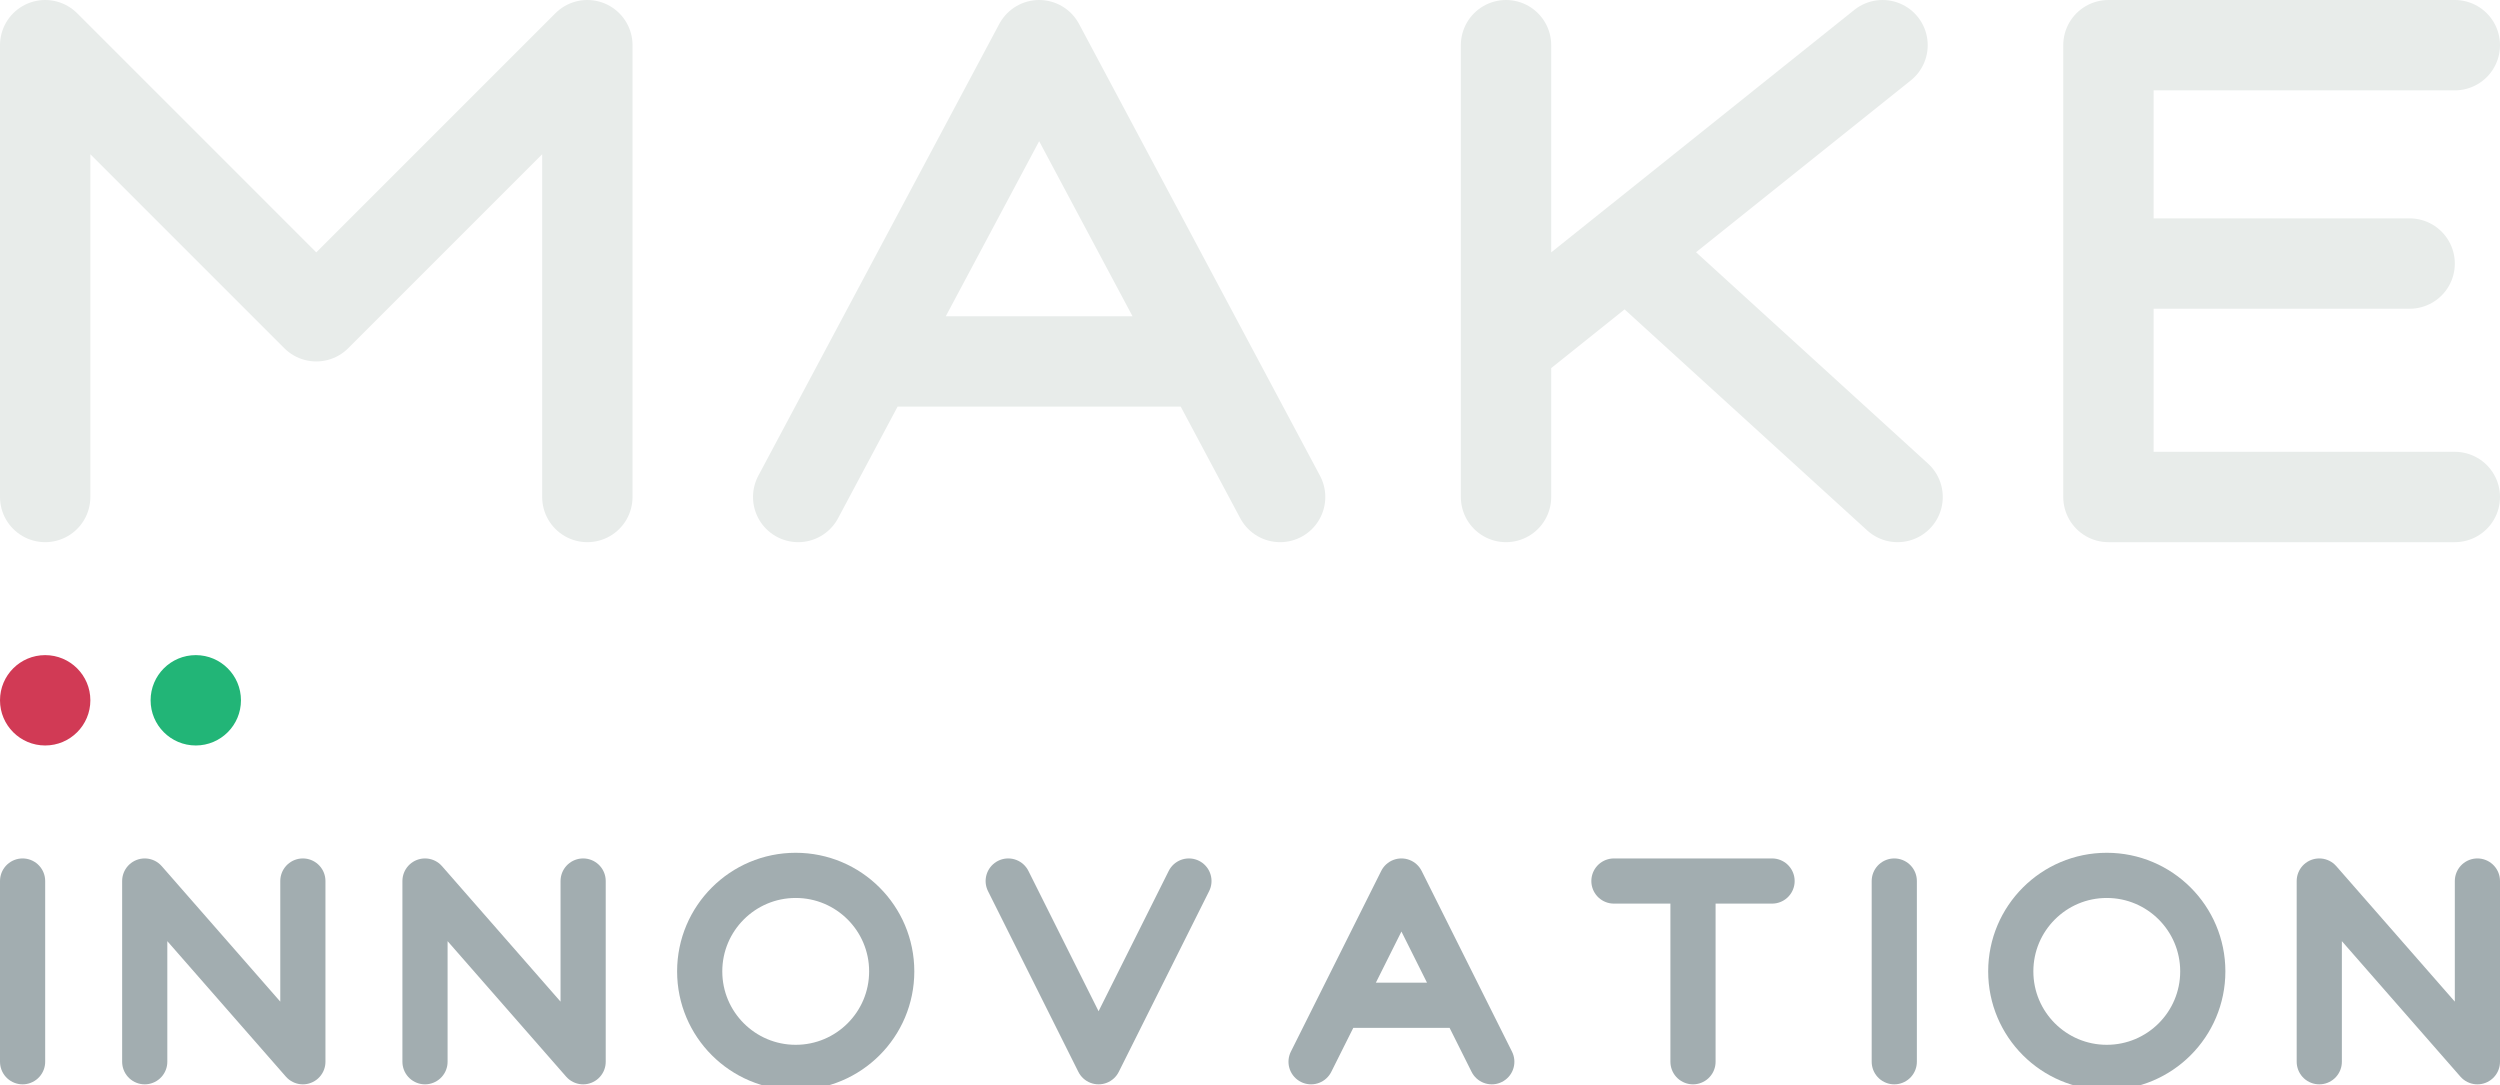
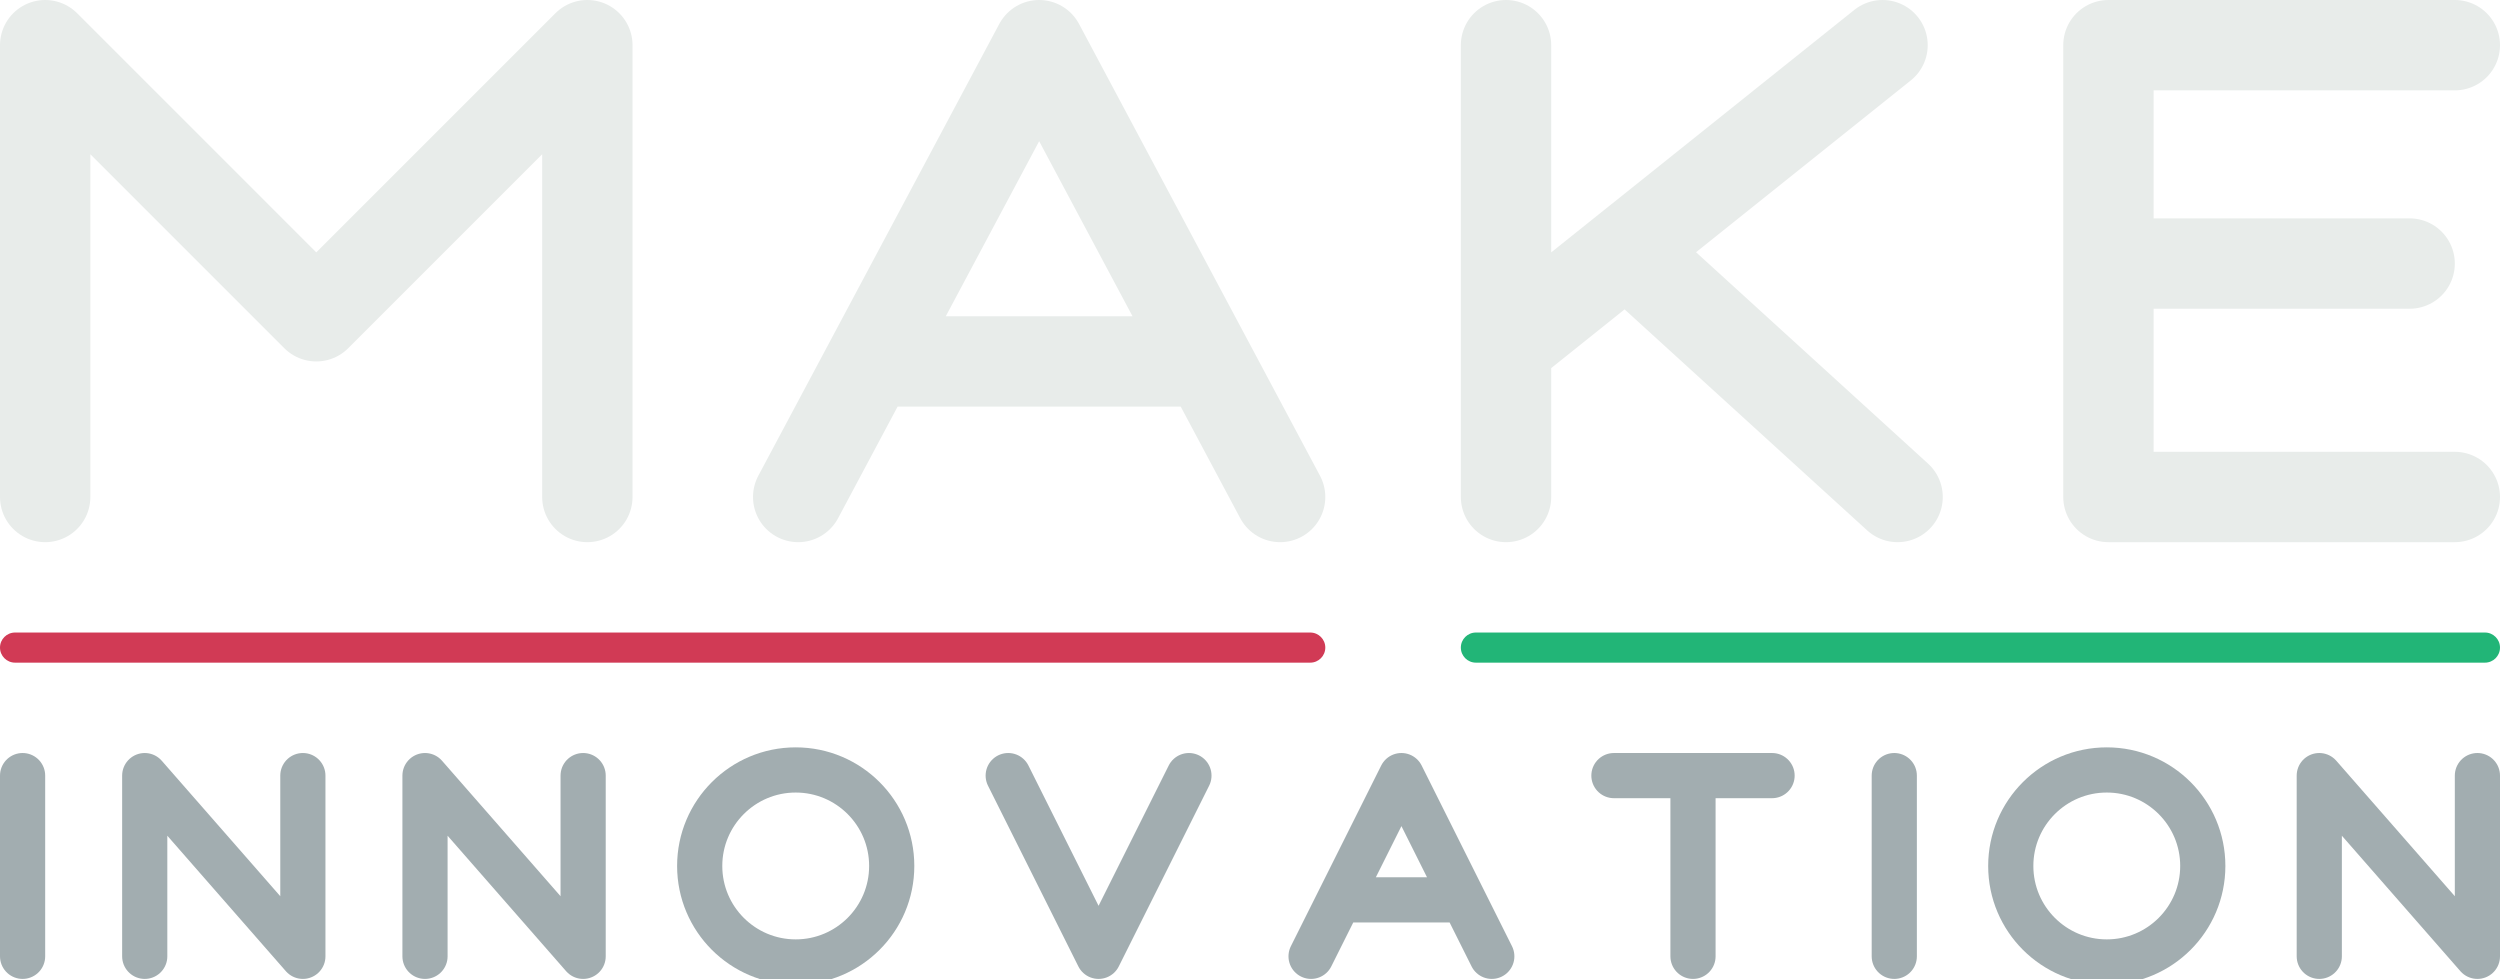
- <svg xmlns="http://www.w3.org/2000/svg" viewBox="0 0 332 144" width="332" height="144" role="img" aria-label="MAKE Innovation">
+ <svg xmlns="http://www.w3.org/2000/svg" viewBox="0 0 332 130" width="332" height="130" role="img" aria-label="MAKE Innovation">
  <path d="M6 66L6 6L42 42L78 6L78 66M106 66L138 6L170 66M116 48L160 48M200 6L200 66M250 6L200 46M216 33.2L252 66M326 6L280 6L280 66L326 66M280 35L320 35" fill="none" stroke="#E8ECEA" stroke-width="12" stroke-linecap="round" stroke-linejoin="round" />
-   <circle cx="6" cy="93" r="6" fill="#D13A55" />
-   <circle cx="26" cy="93" r="6" fill="#22B577" />
-   <g transform="translate(0 114)">
+   <rect x="0" y="84" width="176" height="4" rx="2" fill="#D13A55" />
+   <rect x="194" y="84" width="138" height="4" rx="2" fill="#22B577" />
+   <g transform="translate(0 100)">
    <path d="M3 3L3 27M19.22 27L19.22 3L40.22 27L40.22 3M56.44 27L56.44 3L77.44 27L77.44 3M133.89 3L145.89 27L157.89 3M174.11 27L186.11 3L198.11 27M178.61 19.5L193.61 19.5M214.33 3L235.33 3M224.83 3L224.83 27M251.56 3L251.56 27M308 27L308 3L329 27L329 3" fill="none" stroke="#A2ADB0" stroke-width="6" stroke-linecap="round" stroke-linejoin="round" />
    <circle cx="105.67" cy="15" r="12.75" fill="none" stroke="#A2ADB0" stroke-width="6" />
    <circle cx="279.78" cy="15" r="12.75" fill="none" stroke="#A2ADB0" stroke-width="6" />
  </g>
</svg>
